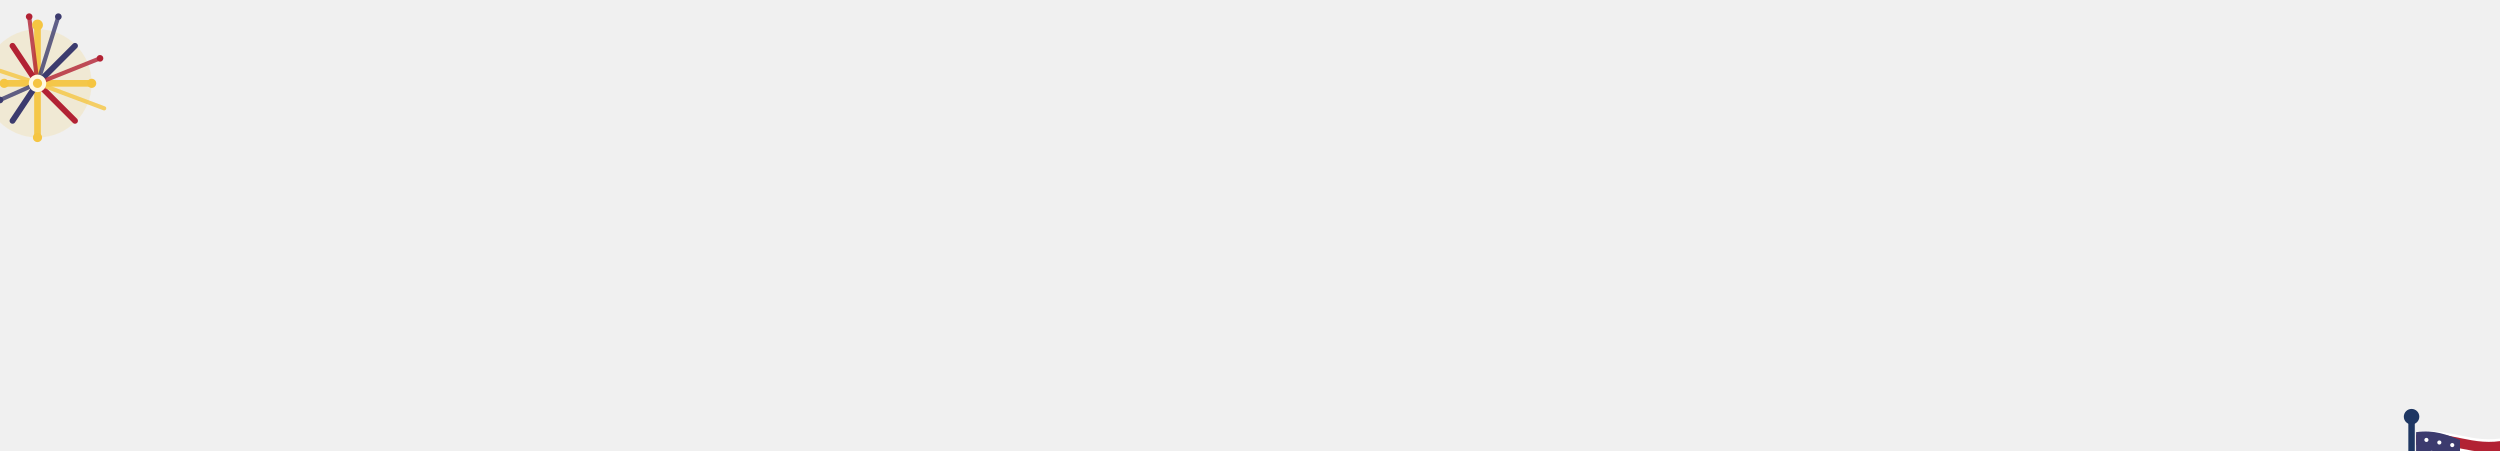
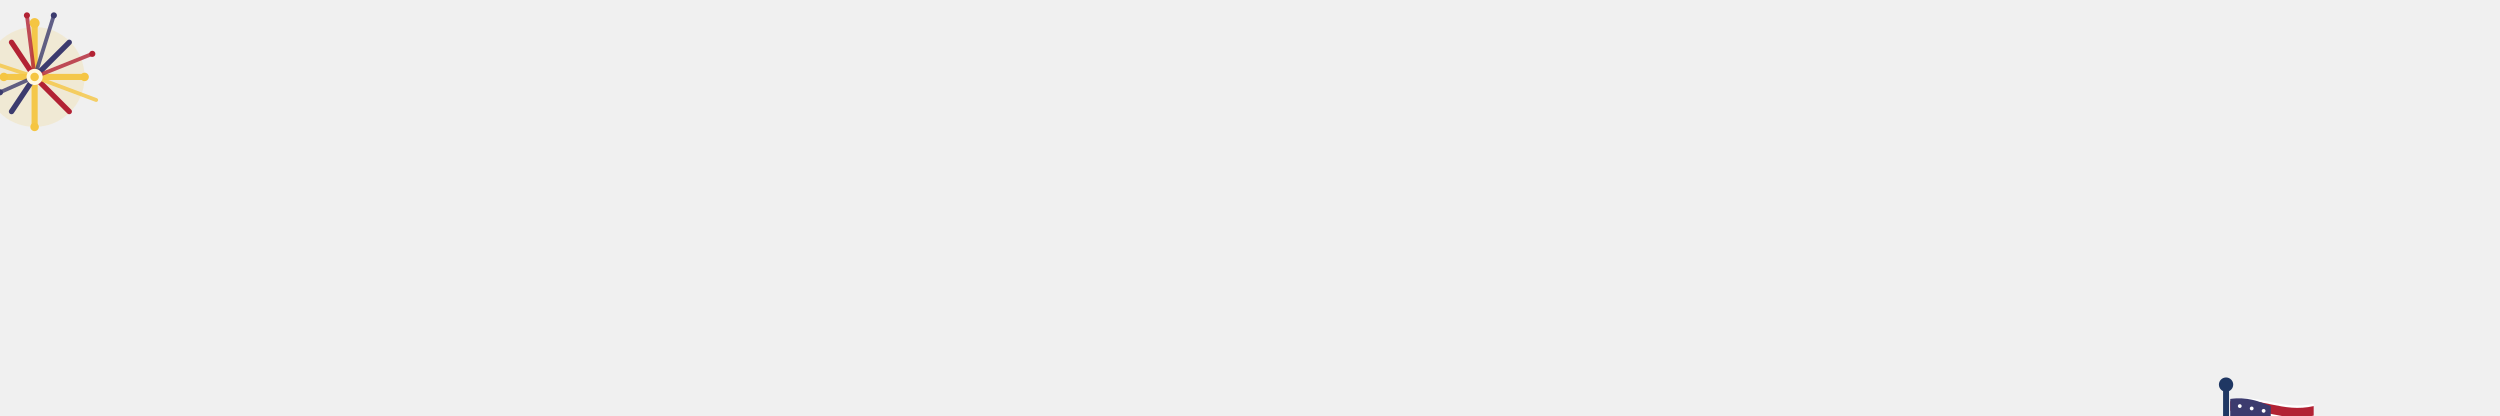
- <svg xmlns="http://www.w3.org/2000/svg" viewBox="0 0 600 108">
+ <svg xmlns="http://www.w3.org/2000/svg" viewBox="0 0 650 108">
  <g transform="translate(9 20)">
    <circle cx="0" cy="0" r="13" fill="#f5c542" opacity="0.16" />
    <g stroke="#f5c542" stroke-width="1.6" stroke-linecap="round" opacity="0.95">
      <line x1="0" y1="0" x2="0" y2="-14" />
      <line x1="0" y1="0" x2="0" y2="13" />
      <line x1="0" y1="0" x2="-8" y2="0" />
      <line x1="0" y1="0" x2="13" y2="0" />
    </g>
    <g stroke-linecap="round">
      <line x1="0" y1="0" x2="-6" y2="-9" stroke="#B22234" stroke-width="1.4" />
      <line x1="0" y1="0" x2="9" y2="-9" stroke="#3C3B6E" stroke-width="1.4" />
      <line x1="0" y1="0" x2="-6" y2="9" stroke="#3C3B6E" stroke-width="1.4" />
      <line x1="0" y1="0" x2="9" y2="9" stroke="#B22234" stroke-width="1.4" />
    </g>
    <g stroke-linecap="round" opacity="0.8">
      <line x1="0" y1="0" x2="-2" y2="-16" stroke="#B22234" stroke-width="1" />
      <line x1="0" y1="0" x2="5" y2="-16" stroke="#3C3B6E" stroke-width="1" />
      <line x1="0" y1="0" x2="-9" y2="4" stroke="#3C3B6E" stroke-width="1" />
      <line x1="0" y1="0" x2="-9" y2="-3" stroke="#f5c542" stroke-width="1" />
      <line x1="0" y1="0" x2="16" y2="6" stroke="#f5c542" stroke-width="1" />
      <line x1="0" y1="0" x2="15" y2="-6" stroke="#B22234" stroke-width="1" />
    </g>
    <g fill="#f5c542">
      <circle cx="0" cy="-14" r="1.3" />
      <circle cx="0" cy="13" r="1.1" />
      <circle cx="-8" cy="0" r="1.1" />
      <circle cx="13" cy="0" r="1.1" />
    </g>
    <g fill="#B22234">
      <circle cx="-2" cy="-16" r="0.8" />
      <circle cx="15" cy="-6" r="0.8" />
    </g>
    <g fill="#3C3B6E">
      <circle cx="5" cy="-16" r="0.8" />
      <circle cx="-9" cy="4" r="0.8" />
    </g>
    <circle cx="0" cy="0" r="2.1" fill="#fff8e0" />
    <circle cx="0" cy="0" r="1.1" fill="#f5c542" />
  </g>
  <g transform="translate(578 100) scale(0.62)">
    <rect x="0" y="0" width="2.5" height="48" rx="1.25" fill="#1f3763" />
    <circle cx="1.25" cy="0" r="3" fill="#1f3763" />
    <path d="M-9 48 C8 45 25 45 42 48" fill="none" stroke="#1f3763" stroke-width="2" stroke-linecap="round" />
    <path d="M3 6          C16 4 25 11 38 8          L38 31          C25 34 16 27 3 29          Z" fill="#ffffff" />
    <path d="M3 7 C16 5 25 12 38 9 L38 13 C25 16 16 9 3 11 Z" fill="#B22234" />
    <path d="M3 16 C16 14 25 21 38 18 L38 22 C25 25 16 18 3 20 Z" fill="#B22234" />
    <path d="M3 25 C16 23 25 30 38 27 L38 31 C25 34 16 27 3 29 Z" fill="#B22234" />
    <path d="M3 6          C10 5 15 7 20 9          L20 20          C15 18 10 16 3 17          Z" fill="#3C3B6E" />
    <g fill="#fff">
      <circle cx="7" cy="9" r="0.8" />
      <circle cx="12" cy="10" r="0.8" />
      <circle cx="17" cy="11" r="0.8" />
      <circle cx="9" cy="14" r="0.8" />
      <circle cx="15" cy="15" r="0.8" />
    </g>
  </g>
</svg>
